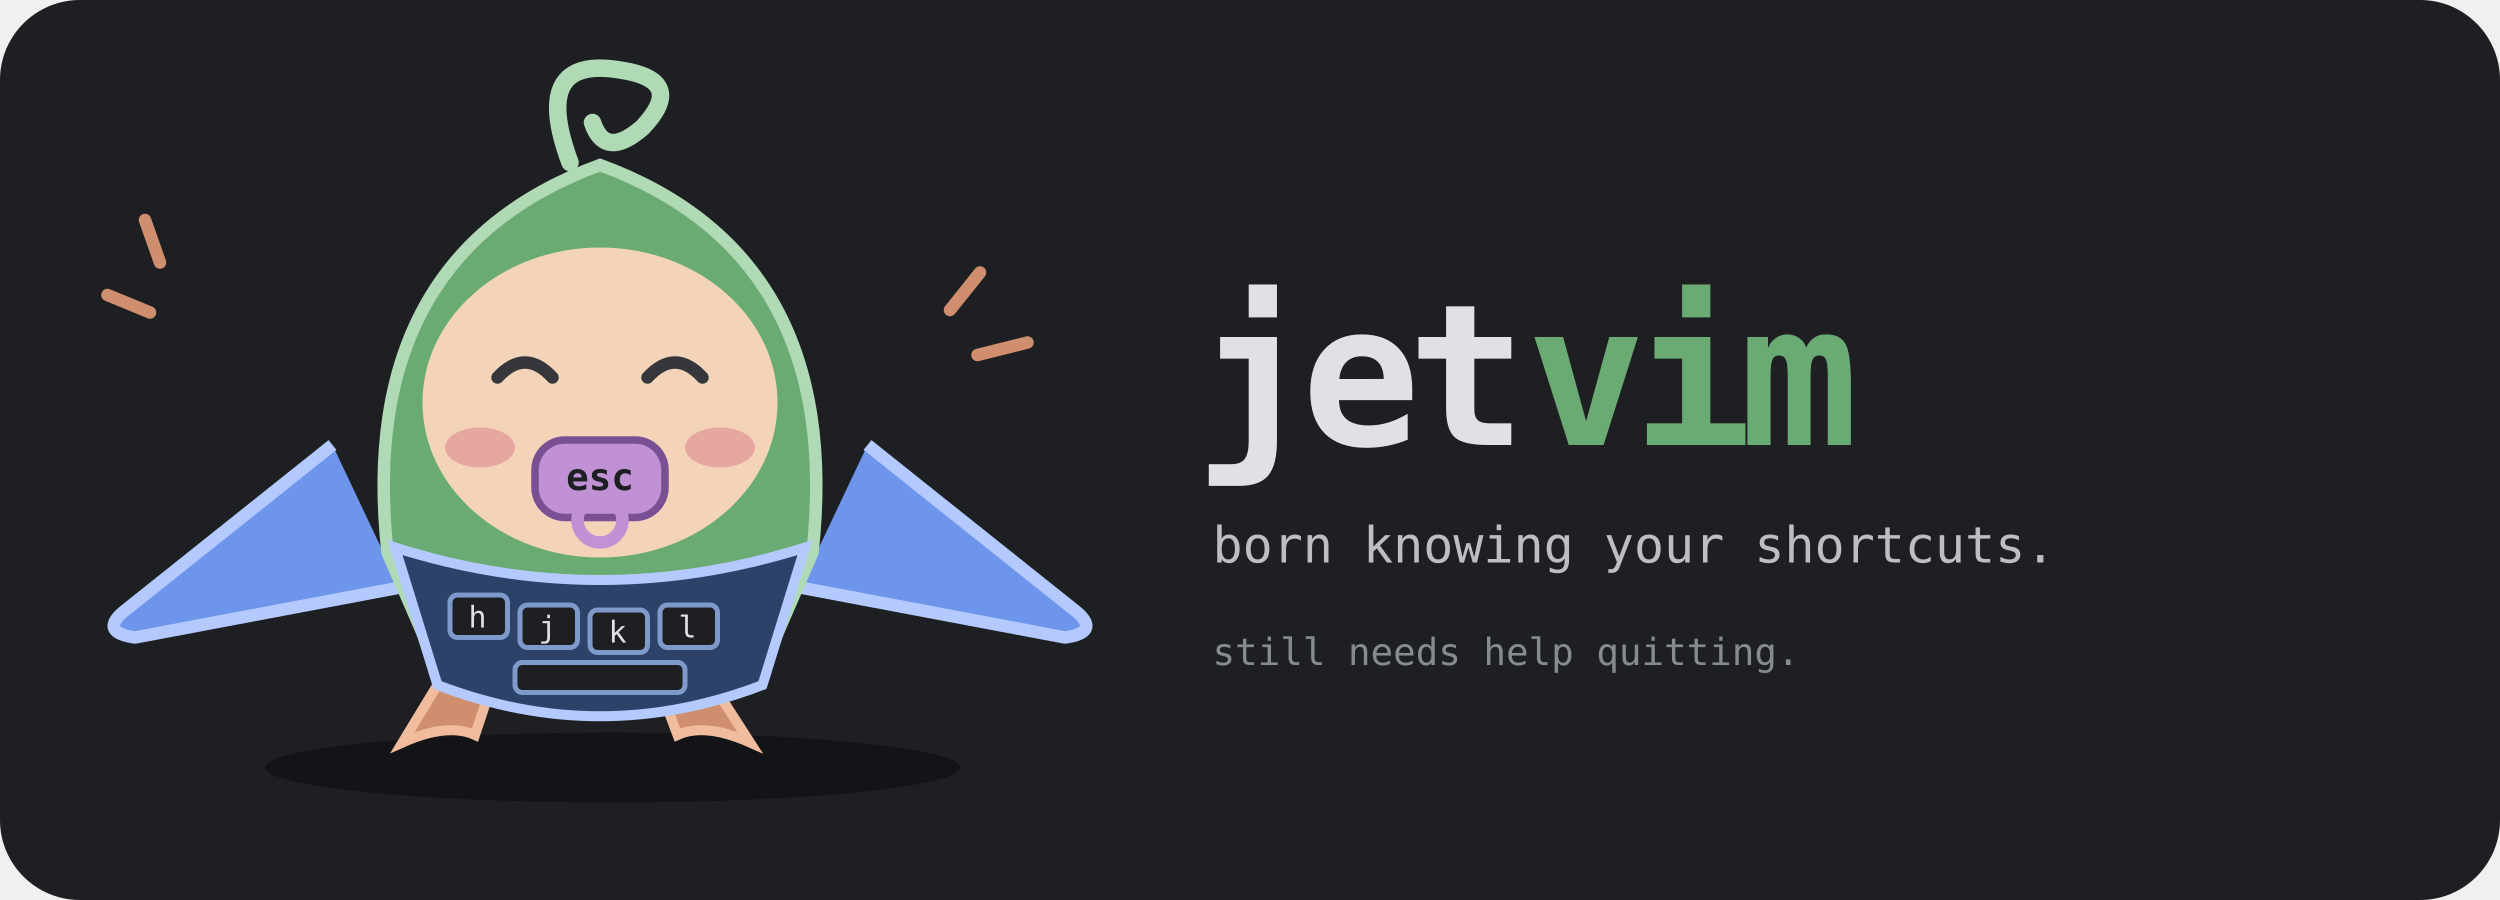
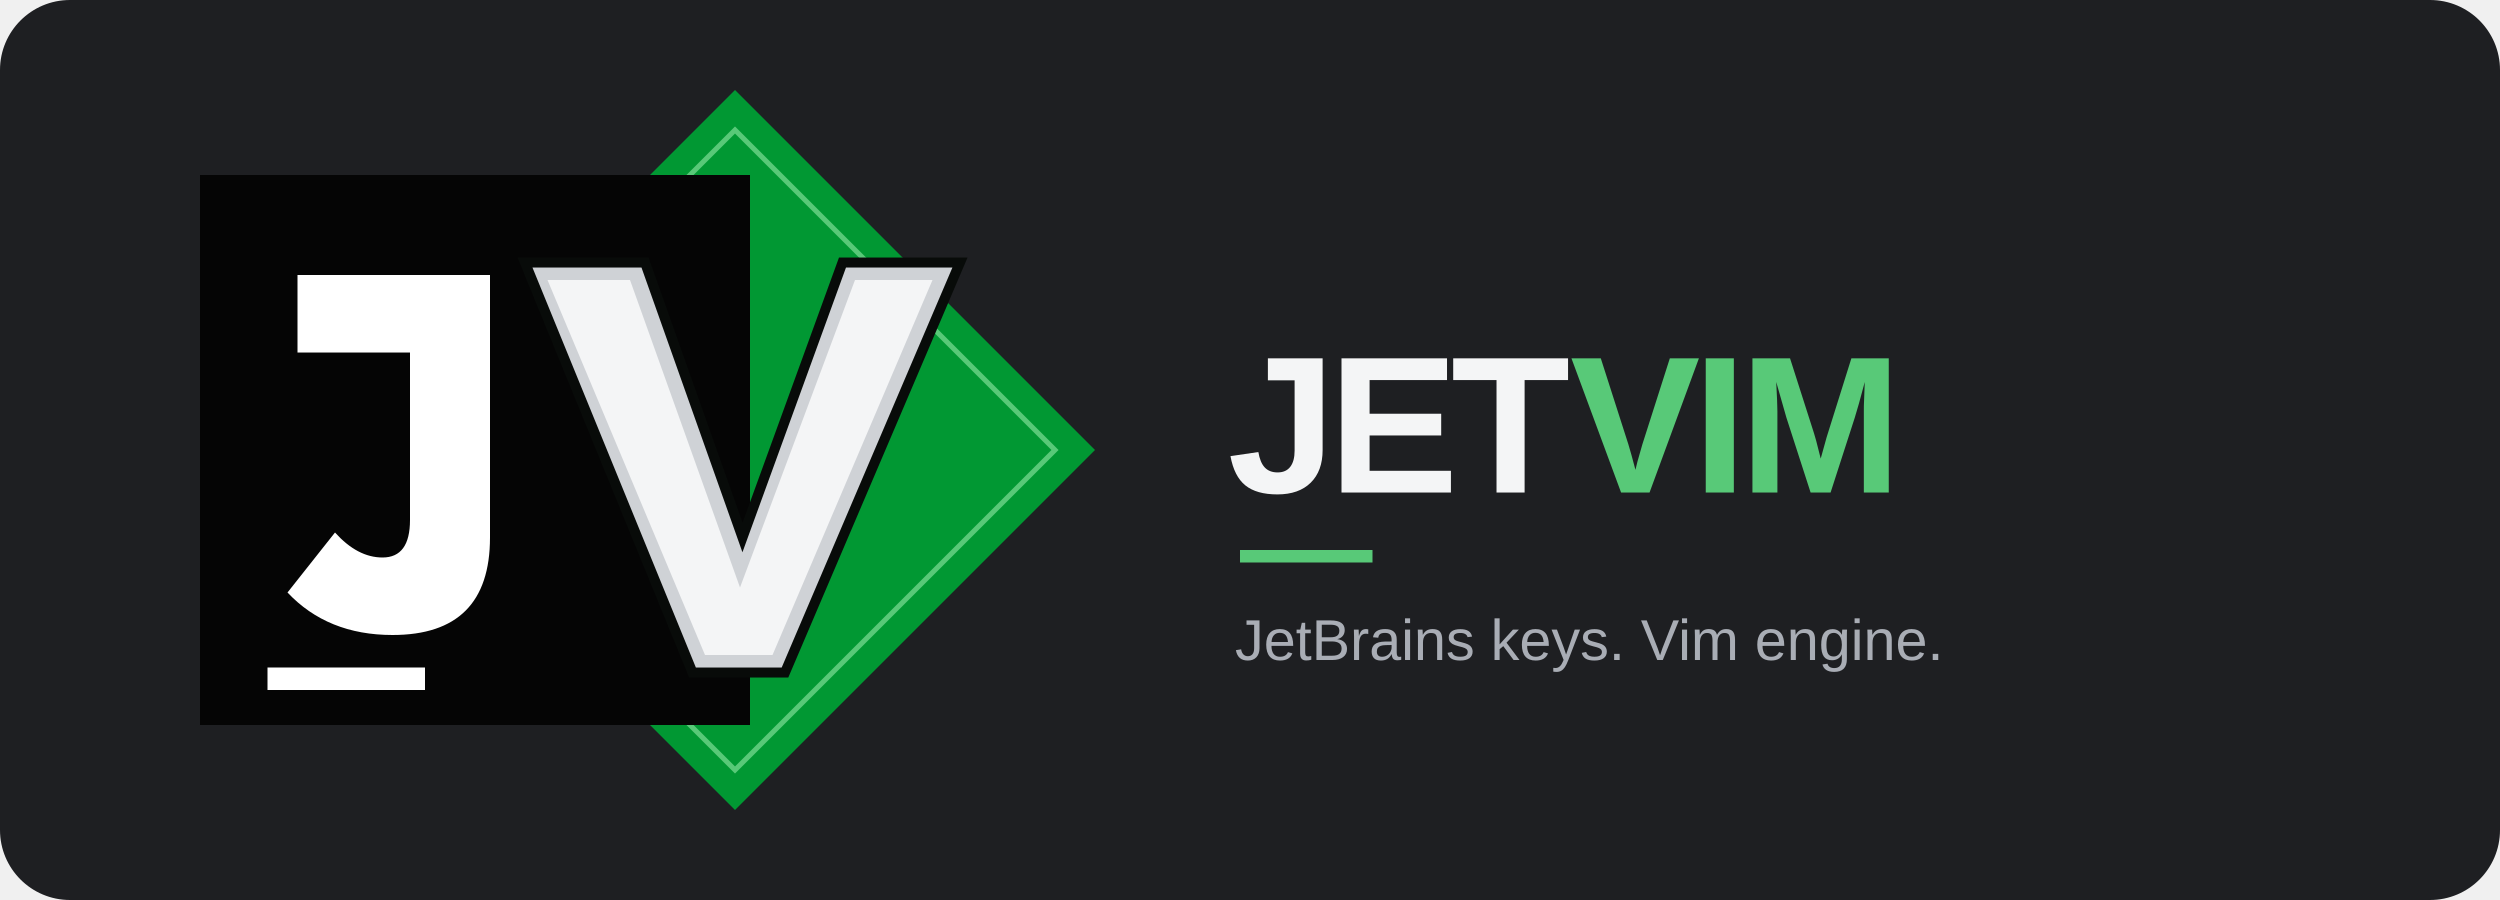
<svg xmlns="http://www.w3.org/2000/svg" viewBox="0 0 1000 360" role="img" aria-labelledby="title description">
-   <rect width="1000" height="360" rx="32" fill="#1e1f22" />
-   <ellipse cx="245" cy="307" rx="139" ry="14" fill="#131417" />
-   <path d="M133 178 49 245q-9 8 5 10l106-20M347 178l84 67q9 8-5 10l-106-20" fill="#6c95eb" stroke="#b4caff" stroke-width="5" stroke-linejoin="round" />
-   <path d="m178 269-17 28q18-8 29-3l8-24m84-1 18 28q-18-8-29-3l-9-24" fill="#cf8e6d" stroke="#f0bc9d" stroke-width="4" />
-   <path d="M155 221q-13-119 85-155 98 36 85 155l-20 46H175Z" fill="#6aab73" stroke="#b0d9b5" stroke-width="5" />
-   <path d="M228 65q-16-43 20-37 27 4 9 23-15 13-20-2" fill="none" stroke="#b0d9b5" stroke-width="7" stroke-linecap="round" />
-   <ellipse cx="240" cy="161" rx="71" ry="62" fill="#f3d4b8" />
-   <ellipse cx="192" cy="179" rx="14" ry="8" fill="#e6a7a0" />
-   <ellipse cx="288" cy="179" rx="14" ry="8" fill="#e6a7a0" />
-   <path d="M199 151q11-12 22 0m38 0q11-12 22 0" fill="none" stroke="#35373c" stroke-width="5" stroke-linecap="round" />
-   <path d="M158 219q82 26 164 0l-17 55q-65 25-130 0Z" fill="#2d4268" stroke="#b4caff" stroke-width="4" />
-   <g fill="#1e1f22" stroke="#7d9aca" stroke-width="2">
-     <rect x="180" y="238" width="23" height="17" rx="3" />
-     <rect x="208" y="242" width="23" height="17" rx="3" />
-     <rect x="236" y="244" width="23" height="17" rx="3" />
-     <rect x="264" y="242" width="23" height="17" rx="3" />
-     <rect x="206" y="265" width="68" height="12" rx="3" />
-   </g>
-   <g font-family="ui-monospace,monospace" font-size="12" fill="#dfe1e5" text-anchor="middle">
-     <text x="191" y="251">h</text>
-     <text x="219" y="255">j</text>
-     <text x="247" y="257">k</text>
-     <text x="275" y="255">l</text>
-   </g>
-   <rect x="214" y="176" width="52" height="31" rx="12" fill="#c191d6" stroke="#785093" stroke-width="3" />
-   <text x="240" y="196" text-anchor="middle" fill="#1e1f22" font-family="ui-monospace,monospace" font-weight="bold" font-size="15">esc</text>
-   <circle cx="240" cy="208" r="9" fill="none" stroke="#c191d6" stroke-width="5" />
-   <path d="m60 125-17-7m21-13-6-17m333 54 20-5m-31-13 12-15" stroke="#cf8e6d" stroke-width="5" stroke-linecap="round" />
-   <text x="478" y="178" fill="#dfe1e5" font-family="ui-monospace,SFMono-Regular,Consolas,monospace" font-size="79" font-weight="bold" letter-spacing="-5">jet<tspan fill="#6aab73">vim</tspan>
+   <rect width="1000" height="360" rx="28" fill="#1e1f22" />
+   <path d="m294 36 144 144-144 144-144-144Z" fill="#019833" />
+   <path d="m294 52 128 128-128 128-128-128Z" fill="none" stroke="#58c978" stroke-width="2" />
+   <path d="M80 70h220v220H80Z" fill="#050505" />
+   <path d="M119 110h77v105q0 39-39 39-26 0-42-17l19-24q9 10 19 10 11 0 11-15v-67h-45Z" fill="#fff" />
+   <path d="M210 105h48l39 110 40-110h47l-70 164h-37Z" fill="#cfd2d6" stroke="#080b09" stroke-width="4" stroke-linejoin="miter" />
+   <path d="M219 112h33l44 123 46-123h31l-64 150h-27Z" fill="#f4f5f6" />
+   <path d="M107 267h63v9h-63Z" fill="#fff" />
+   <text x="491" y="197" fill="#f4f5f6" font-family="Arial,Helvetica,sans-serif" font-size="78" font-weight="800" letter-spacing="-3">JET<tspan fill="#58c978">VIM</tspan>
  </text>
-   <text x="485" y="225" fill="#bcbec4" font-family="ui-monospace,monospace" font-size="20">born knowing your shortcuts.</text>
-   <text x="485" y="266" fill="#868a91" font-family="ui-monospace,monospace" font-size="15">still needs help quitting.</text>
+   <path d="M496 220h53v5h-53Z" fill="#58c978" />
+   <text x="494" y="264" fill="#a9adb5" font-family="Arial,Helvetica,sans-serif" font-size="23">JetBrains keys. Vim engine.</text>
</svg>
